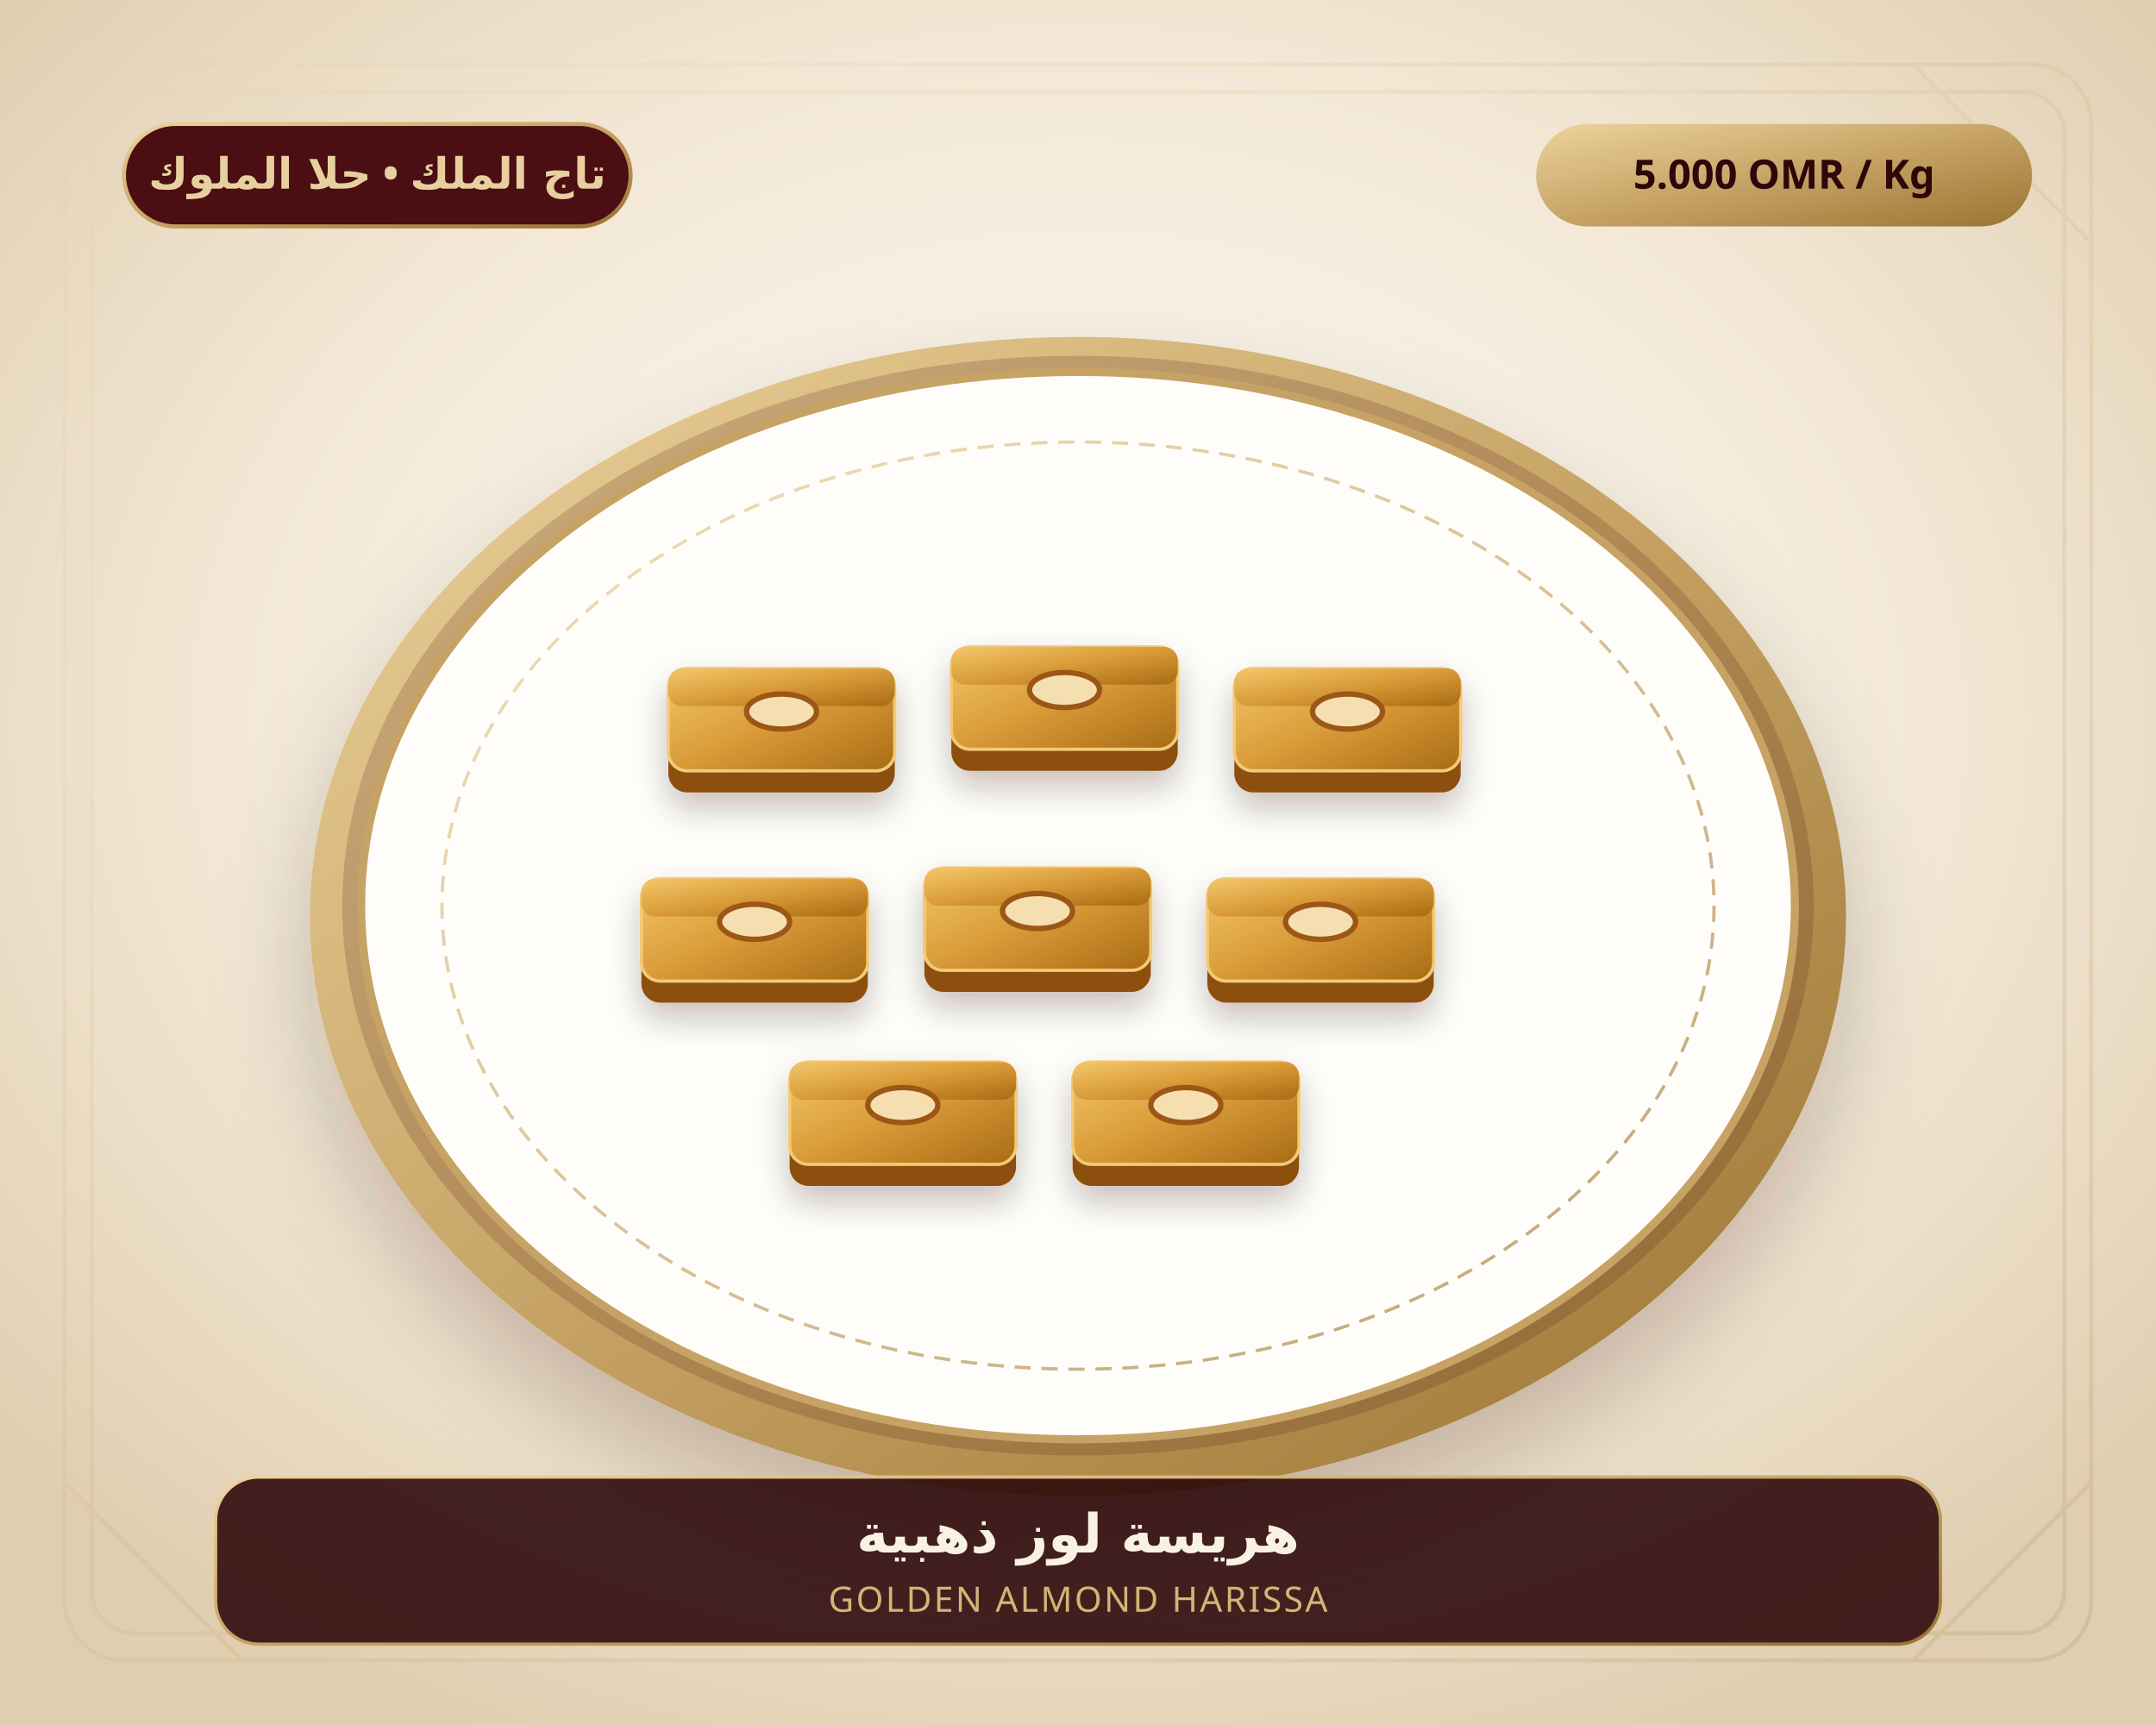
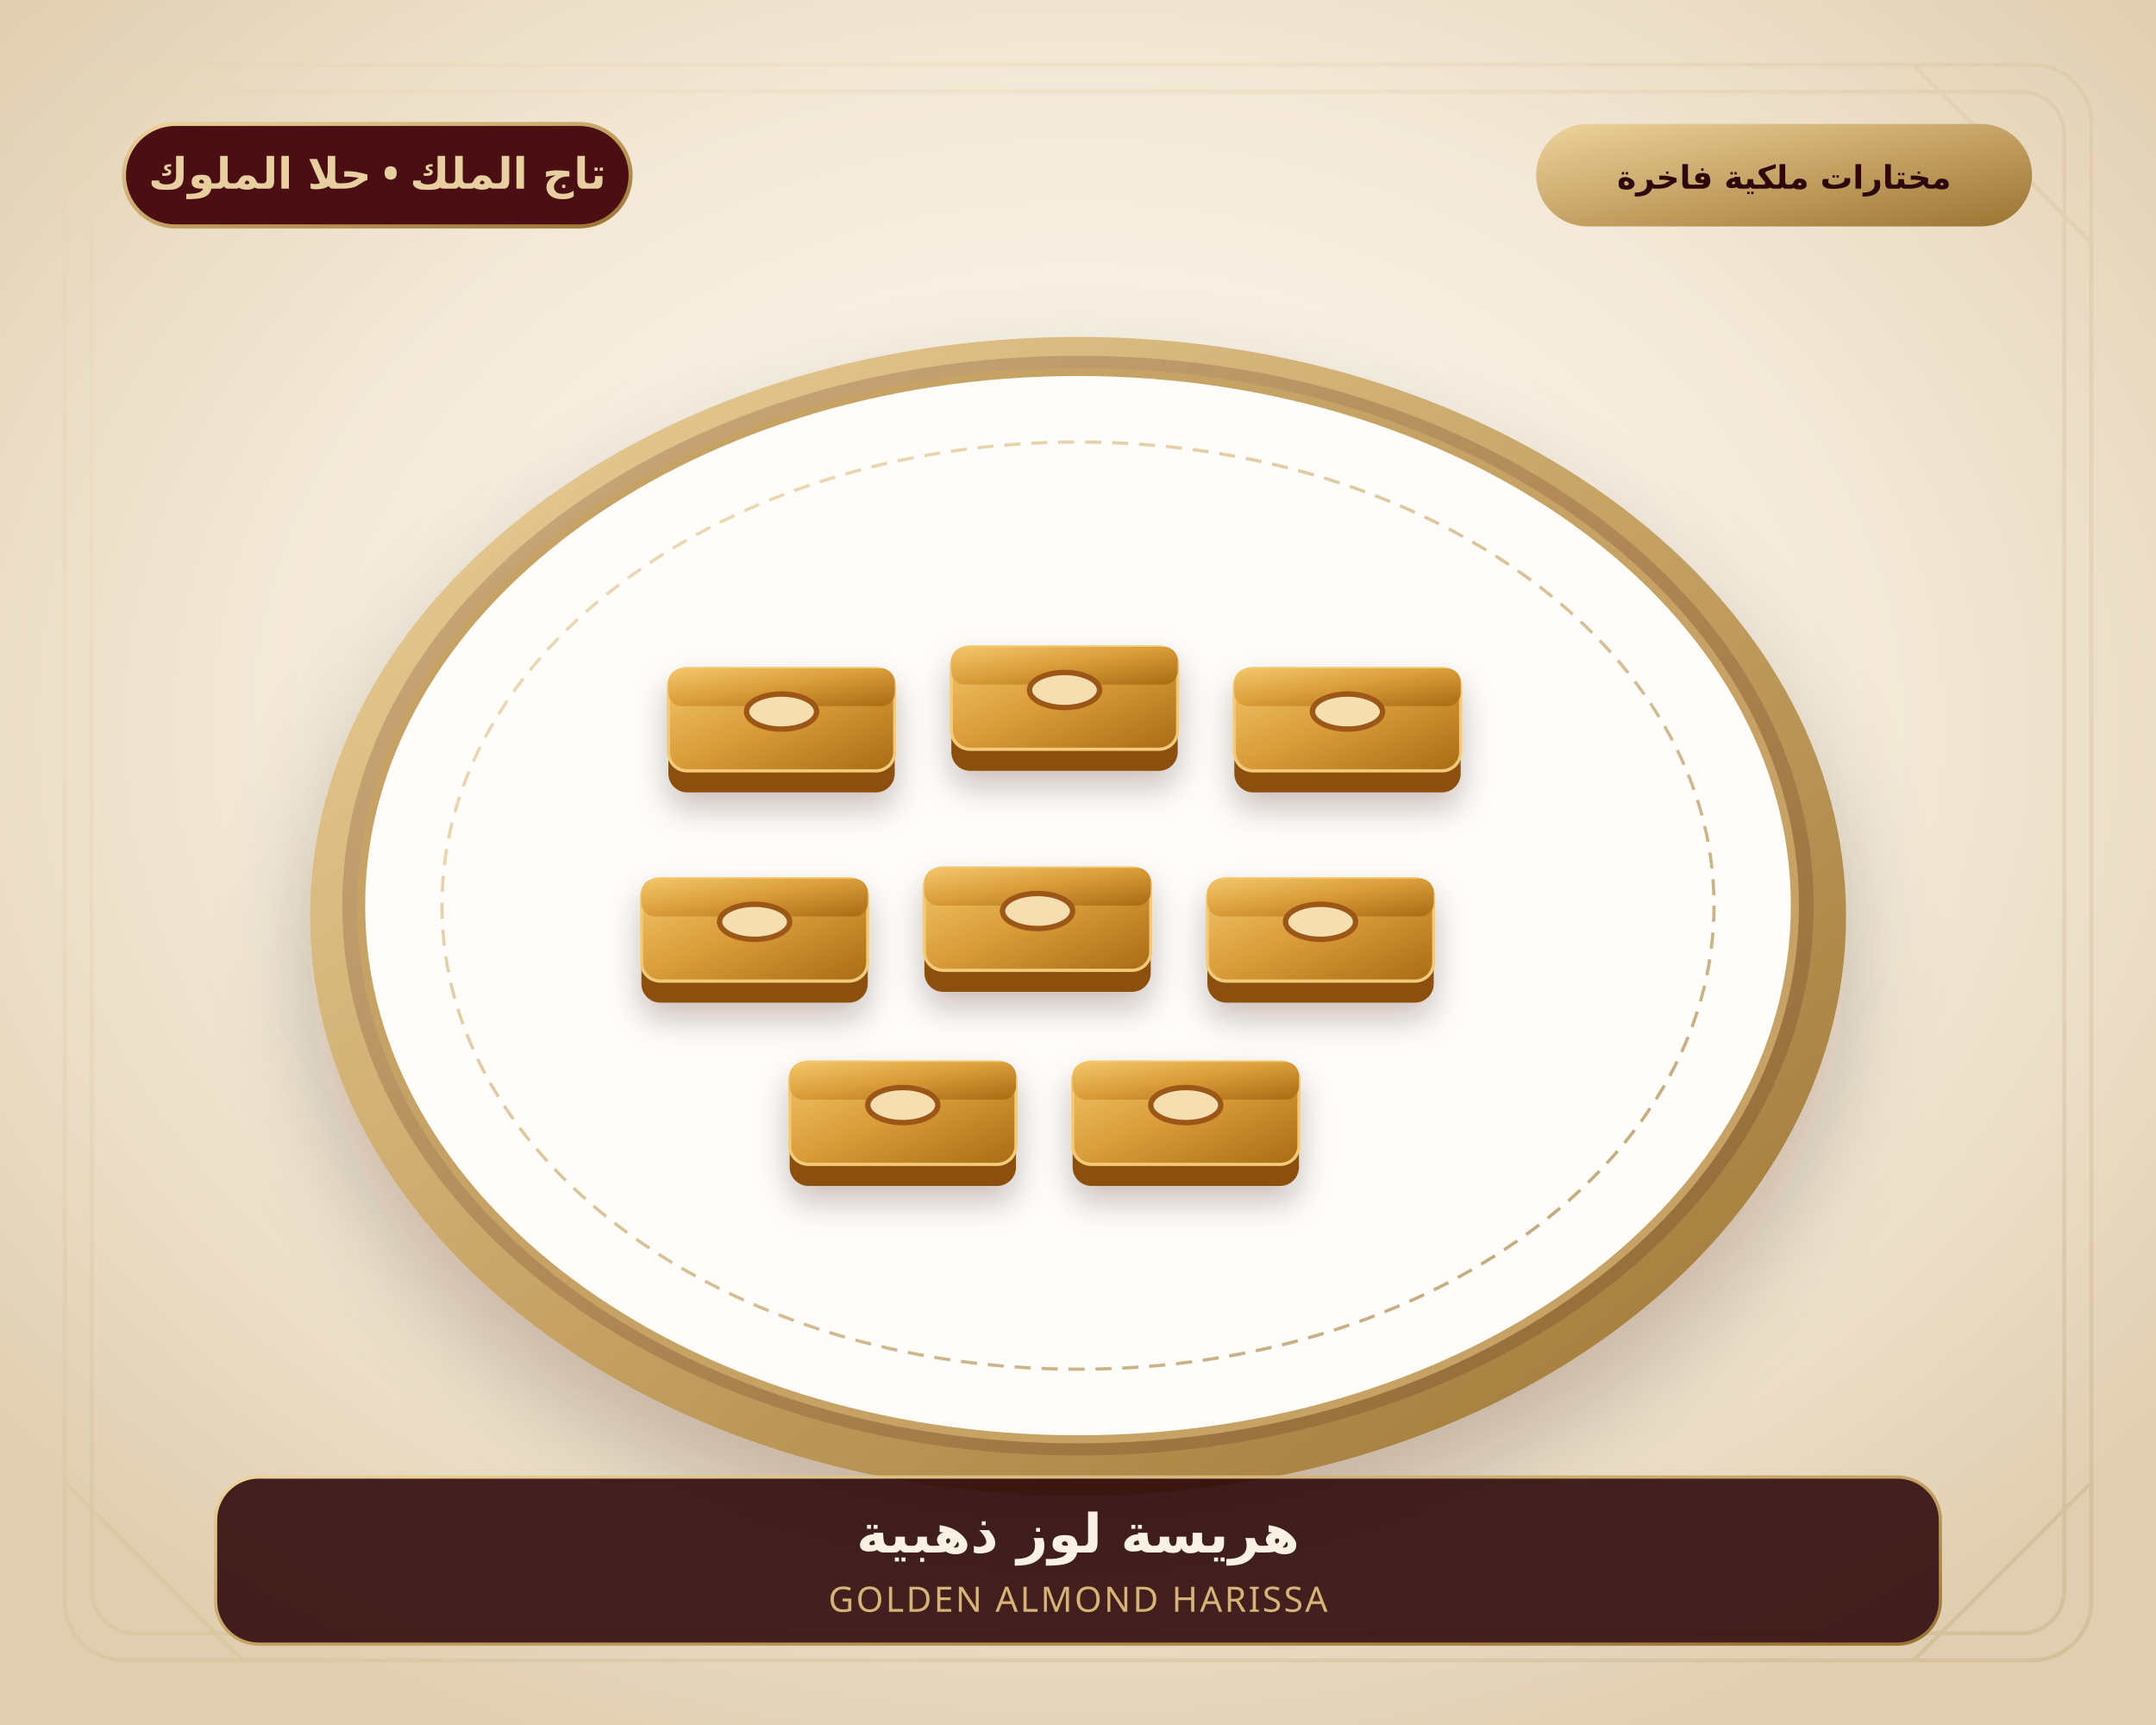
<svg xmlns="http://www.w3.org/2000/svg" viewBox="0 0 800 640" width="800" height="640">
  <defs>
    <radialGradient id="bgGrad" cx="50%" cy="42%" r="65%">
      <stop offset="0%" stop-color="#FFFDF9" />
      <stop offset="60%" stop-color="#F3E8D6" />
      <stop offset="100%" stop-color="#E0CEB0" />
    </radialGradient>
    <linearGradient id="goldRim" x1="0%" y1="0%" x2="100%" y2="100%">
      <stop offset="0%" stop-color="#EDD39C" />
      <stop offset="50%" stop-color="#C6A365" />
      <stop offset="100%" stop-color="#9A7432" />
    </linearGradient>
    <linearGradient id="kataifiGold" x1="0%" y1="0%" x2="100%" y2="100%">
      <stop offset="0%" stop-color="#F3C76B" />
      <stop offset="50%" stop-color="#D99B38" />
      <stop offset="100%" stop-color="#A86B14" />
    </linearGradient>
    <linearGradient id="pistachioGreen" x1="0%" y1="0%" x2="100%" y2="100%">
      <stop offset="0%" stop-color="#98C948" />
      <stop offset="55%" stop-color="#6CA329" />
      <stop offset="100%" stop-color="#467314" />
    </linearGradient>
    <linearGradient id="qishtaCream" x1="0%" y1="0%" x2="0%" y2="100%">
      <stop offset="0%" stop-color="#FFFFFF" />
      <stop offset="70%" stop-color="#FFF9EC" />
      <stop offset="100%" stop-color="#EFE2C8" />
    </linearGradient>
    <linearGradient id="walnutBronze" x1="0%" y1="0%" x2="100%" y2="100%">
      <stop offset="0%" stop-color="#C48845" />
      <stop offset="50%" stop-color="#8F5922" />
      <stop offset="100%" stop-color="#5E350E" />
    </linearGradient>
    <linearGradient id="chocoRich" x1="0%" y1="0%" x2="100%" y2="100%">
      <stop offset="0%" stop-color="#5A311D" />
      <stop offset="50%" stop-color="#3B1D0F" />
      <stop offset="100%" stop-color="#241007" />
    </linearGradient>
    <filter id="softShadow" x="-15%" y="-15%" width="130%" height="135%">
      <feDropShadow dx="0" dy="18" stdDeviation="18" flood-color="#2B070A" flood-opacity="0.22" />
    </filter>
    <filter id="pieceShadow" x="-20%" y="-20%" width="140%" height="140%">
      <feDropShadow dx="0" dy="6" stdDeviation="6" flood-color="#2B070A" flood-opacity="0.24" />
    </filter>
  </defs>
  <rect width="800" height="640" fill="url(#bgGrad)" />
  <g opacity="0.16" stroke="url(#goldRim)" stroke-width="1.5" fill="none">
    <rect x="24" y="24" width="752" height="592" rx="22" />
    <rect x="34" y="34" width="732" height="572" rx="16" />
    <path d="M24 90 L90 24 M776 90 L710 24 M24 550 L90 616 M776 550 L710 616" />
  </g>
  <g filter="url(#softShadow)">
    <ellipse cx="400" cy="340" rx="285" ry="215" fill="url(#goldRim)" />
    <ellipse cx="400" cy="336" rx="273" ry="204" fill="#4A0E13" opacity="0.18" />
    <ellipse cx="400" cy="336" rx="266" ry="198" fill="#FFFDF9" stroke="#C6A365" stroke-width="3" />
    <ellipse cx="400" cy="336" rx="236" ry="172" fill="none" stroke="url(#goldRim)" stroke-width="1.2" stroke-dasharray="6 4" opacity="0.65" />
  </g>
  <g filter="url(#pieceShadow)">
    <g transform="translate(290,270)">
      <rect x="-42" y="-18" width="84" height="42" rx="7" fill="#8C4F0E" />
      <rect x="-42" y="-22" width="84" height="38" rx="7" fill="url(#kataifiGold)" stroke="#F2CA78" stroke-width="1.2" />
      <rect x="-42" y="-22" width="84" height="14" rx="5" fill="url(#kataifiGold)" />
      <ellipse cx="0" cy="-6" rx="13" ry="6.5" fill="#F5DFB0" stroke="#9C5618" stroke-width="2" />
    </g>
    <g transform="translate(395,262)">
      <rect x="-42" y="-18" width="84" height="42" rx="7" fill="#8C4F0E" />
      <rect x="-42" y="-22" width="84" height="38" rx="7" fill="url(#kataifiGold)" stroke="#F2CA78" stroke-width="1.2" />
      <rect x="-42" y="-22" width="84" height="14" rx="5" fill="url(#kataifiGold)" />
      <ellipse cx="0" cy="-6" rx="13" ry="6.5" fill="#F5DFB0" stroke="#9C5618" stroke-width="2" />
    </g>
    <g transform="translate(500,270)">
      <rect x="-42" y="-18" width="84" height="42" rx="7" fill="#8C4F0E" />
      <rect x="-42" y="-22" width="84" height="38" rx="7" fill="url(#kataifiGold)" stroke="#F2CA78" stroke-width="1.2" />
      <rect x="-42" y="-22" width="84" height="14" rx="5" fill="url(#kataifiGold)" />
      <ellipse cx="0" cy="-6" rx="13" ry="6.5" fill="#F5DFB0" stroke="#9C5618" stroke-width="2" />
    </g>
    <g transform="translate(280,348)">
      <rect x="-42" y="-18" width="84" height="42" rx="7" fill="#8C4F0E" />
      <rect x="-42" y="-22" width="84" height="38" rx="7" fill="url(#kataifiGold)" stroke="#F2CA78" stroke-width="1.2" />
      <rect x="-42" y="-22" width="84" height="14" rx="5" fill="url(#kataifiGold)" />
      <ellipse cx="0" cy="-6" rx="13" ry="6.5" fill="#F5DFB0" stroke="#9C5618" stroke-width="2" />
    </g>
    <g transform="translate(385,344)">
      <rect x="-42" y="-18" width="84" height="42" rx="7" fill="#8C4F0E" />
      <rect x="-42" y="-22" width="84" height="38" rx="7" fill="url(#kataifiGold)" stroke="#F2CA78" stroke-width="1.2" />
      <rect x="-42" y="-22" width="84" height="14" rx="5" fill="url(#kataifiGold)" />
      <ellipse cx="0" cy="-6" rx="13" ry="6.5" fill="#F5DFB0" stroke="#9C5618" stroke-width="2" />
    </g>
    <g transform="translate(490,348)">
      <rect x="-42" y="-18" width="84" height="42" rx="7" fill="#8C4F0E" />
      <rect x="-42" y="-22" width="84" height="38" rx="7" fill="url(#kataifiGold)" stroke="#F2CA78" stroke-width="1.2" />
      <rect x="-42" y="-22" width="84" height="14" rx="5" fill="url(#kataifiGold)" />
      <ellipse cx="0" cy="-6" rx="13" ry="6.5" fill="#F5DFB0" stroke="#9C5618" stroke-width="2" />
    </g>
    <g transform="translate(335,416)">
      <rect x="-42" y="-18" width="84" height="42" rx="7" fill="#8C4F0E" />
      <rect x="-42" y="-22" width="84" height="38" rx="7" fill="url(#kataifiGold)" stroke="#F2CA78" stroke-width="1.2" />
      <rect x="-42" y="-22" width="84" height="14" rx="5" fill="url(#kataifiGold)" />
      <ellipse cx="0" cy="-6" rx="13" ry="6.5" fill="#F5DFB0" stroke="#9C5618" stroke-width="2" />
    </g>
    <g transform="translate(440,416)">
      <rect x="-42" y="-18" width="84" height="42" rx="7" fill="#8C4F0E" />
      <rect x="-42" y="-22" width="84" height="38" rx="7" fill="url(#kataifiGold)" stroke="#F2CA78" stroke-width="1.2" />
      <rect x="-42" y="-22" width="84" height="14" rx="5" fill="url(#kataifiGold)" />
      <ellipse cx="0" cy="-6" rx="13" ry="6.5" fill="#F5DFB0" stroke="#9C5618" stroke-width="2" />
    </g>
  </g>
  <g transform="translate(46, 46)">
    <rect x="0" y="0" width="188" height="38" rx="19" fill="#4A0E13" stroke="url(#goldRim)" stroke-width="1.5" />
    <text x="94" y="24" text-anchor="middle" fill="#E8CFA0" font-family="Amiri, Tajawal, sans-serif" font-size="16" font-weight="bold">تاج الملك • حلا الملوك</text>
  </g>
  <g transform="translate(570, 46)">
    <rect x="0" y="0" width="184" height="38" rx="19" fill="url(#goldRim)" />
-     <text x="92" y="24" text-anchor="middle" fill="#2D070A" font-family="Tajawal, Plus Jakarta Sans, sans-serif" font-size="15" font-weight="bold">5.000 OMR / Kg</text>
+     <text x="92" y="24" text-anchor="middle" fill="#2D070A" font-family="Tajawal, Plus Jakarta Sans, sans-serif" font-size="12" font-weight="bold">مختارات ملكية فاخرة</text>
  </g>
  <g transform="translate(80, 548)">
    <rect x="0" y="0" width="640" height="62" rx="16" fill="#2D070A" fill-opacity="0.88" stroke="url(#goldRim)" stroke-width="1.2" />
    <text x="320" y="28" text-anchor="middle" fill="#F9F2E4" font-family="Tajawal, Amiri, sans-serif" font-size="20" font-weight="bold">هريسة لوز ذهبية</text>
    <text x="320" y="50" text-anchor="middle" fill="#D5B475" font-family="Plus Jakarta Sans, sans-serif" font-size="13" letter-spacing="0.8">GOLDEN ALMOND HARISSA</text>
  </g>
</svg>
